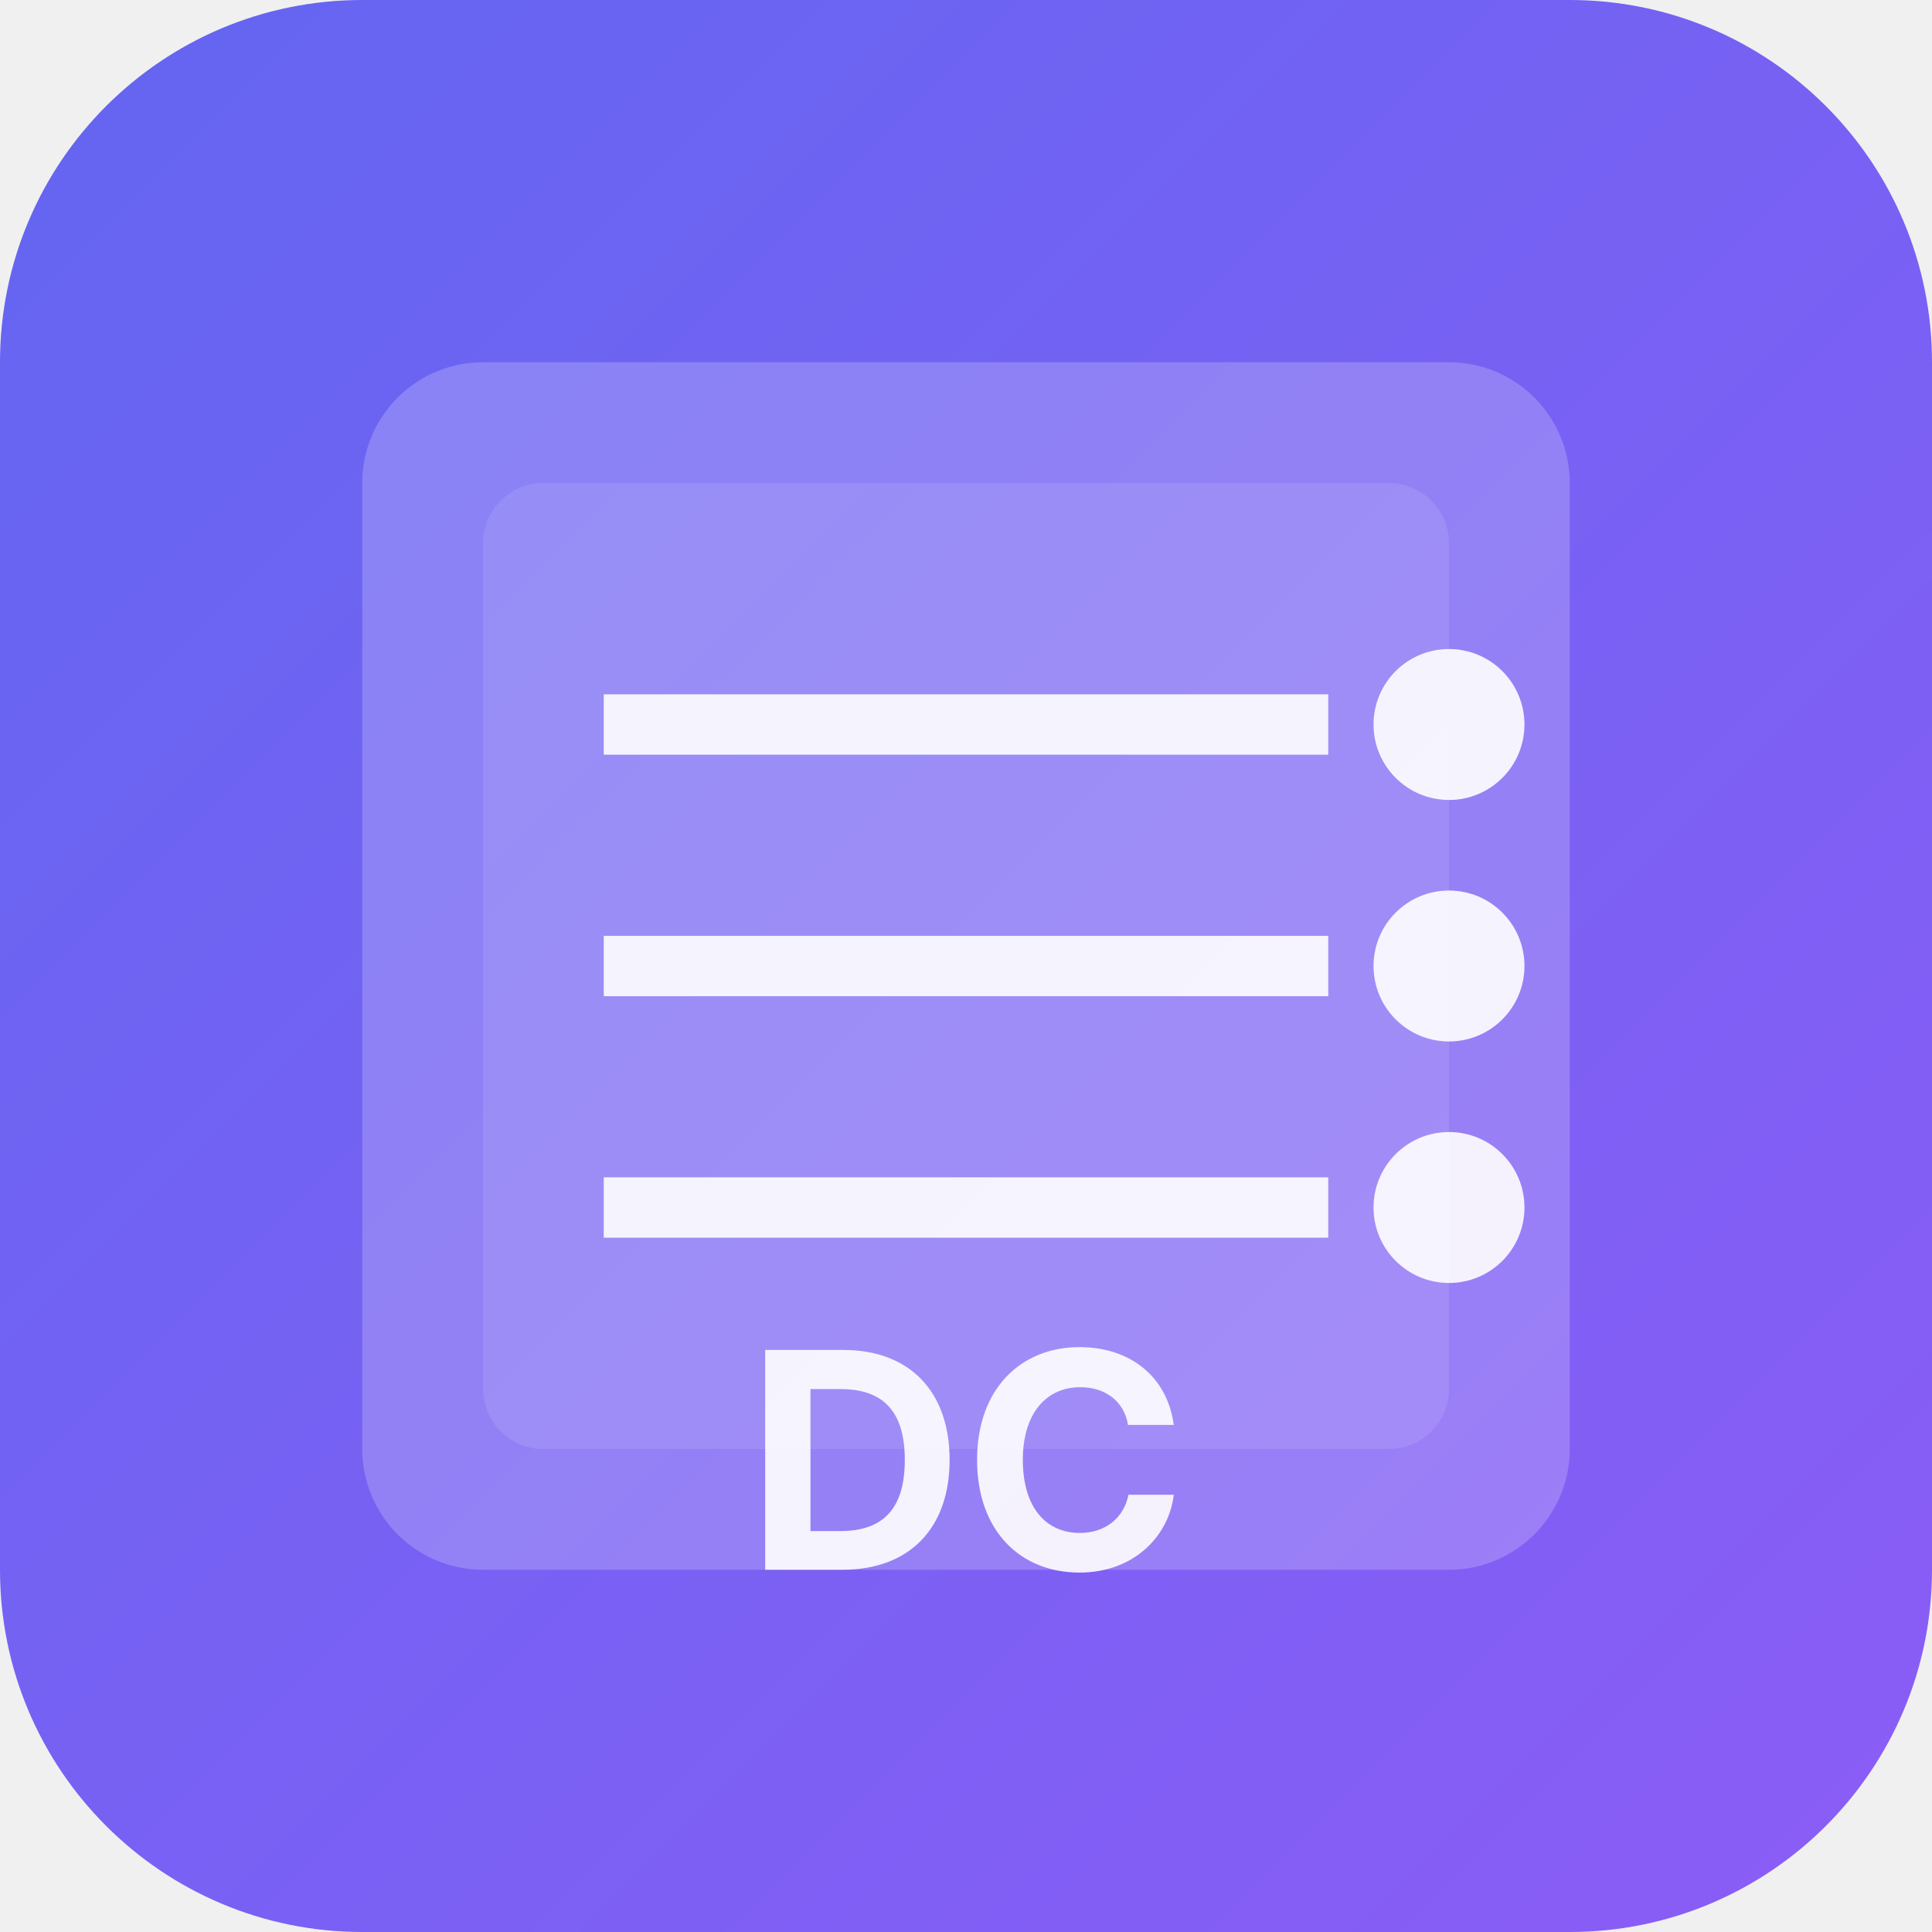
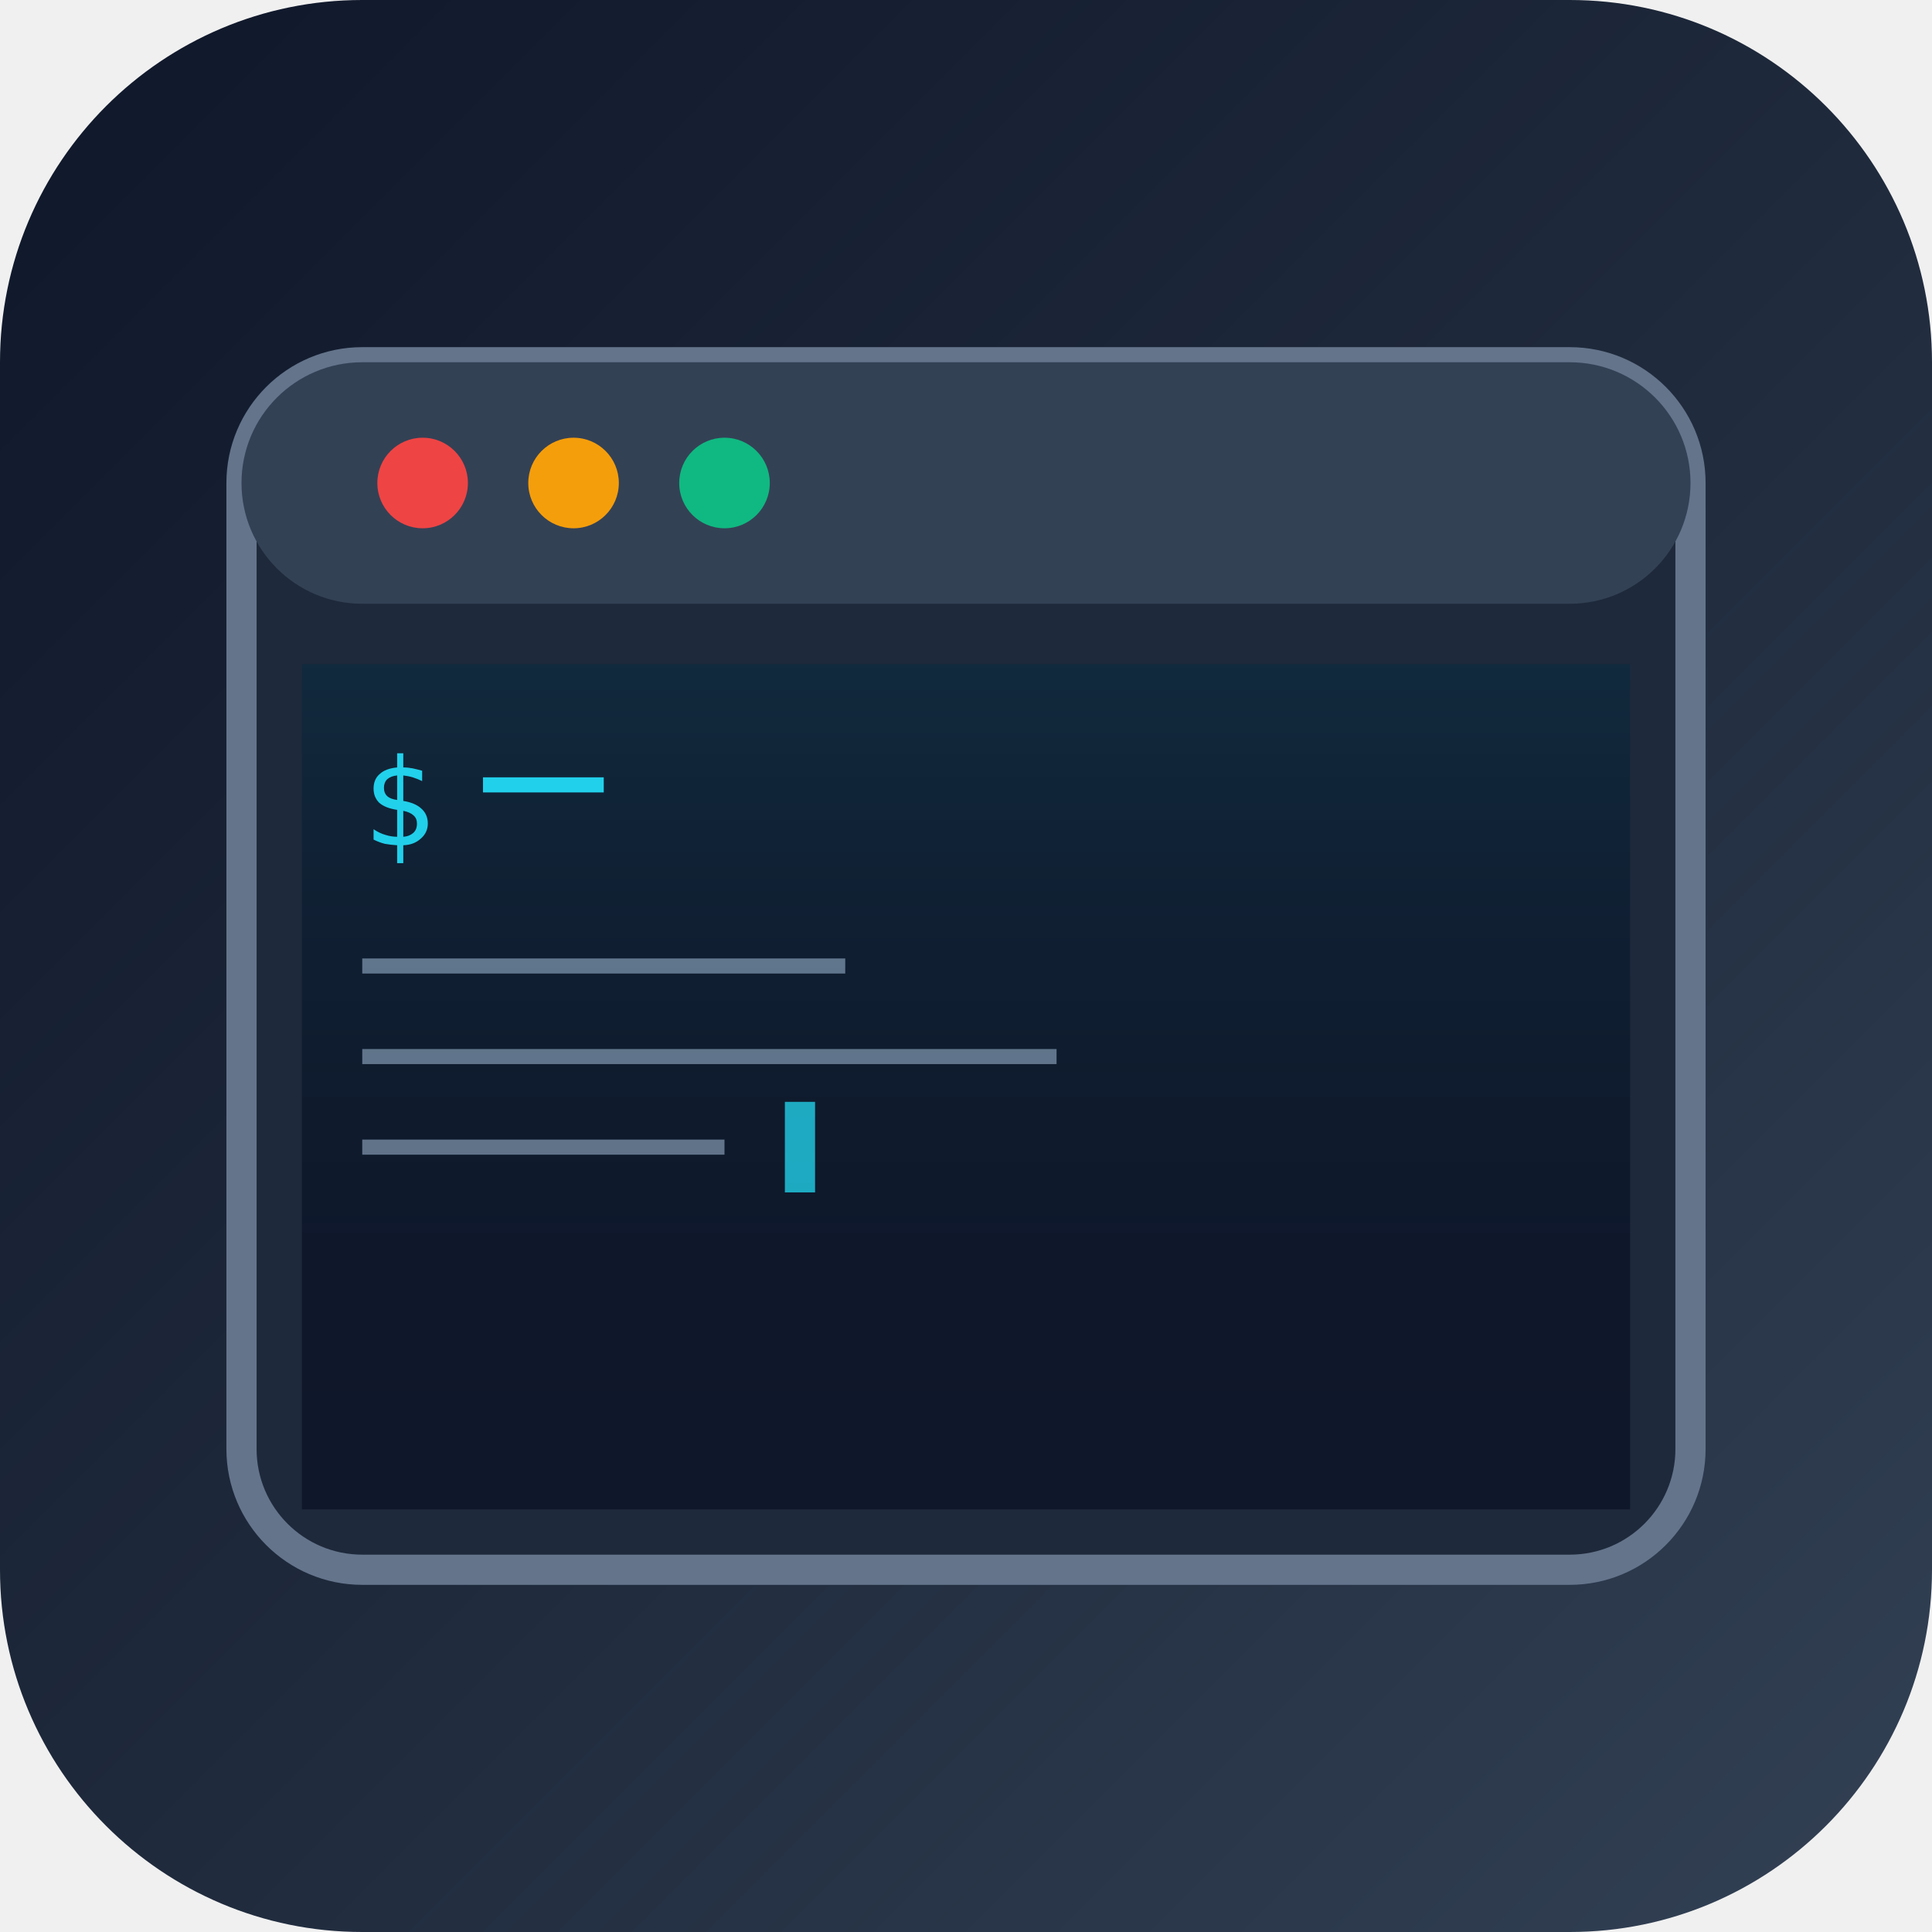
<svg xmlns="http://www.w3.org/2000/svg" viewBox="0 0 64 64" fill="none">
  <rect width="64" height="64" rx="12" fill="url(#gradient)" />
  <defs>
    <linearGradient id="gradient" x1="0" y1="0" x2="64" y2="64" gradientUnits="userSpaceOnUse">
-       <stop offset="0%" stop-color="#6366f1" />
-       <stop offset="100%" stop-color="#8b5cf6" />
+       <stop offset="0%" stop-color="#0f172a" />
+       <stop offset="50%" stop-color="#1e293b" />
+       <stop offset="100%" stop-color="#334155" />
    </linearGradient>
  </defs>
-   <rect x="12" y="12" width="40" height="40" rx="4" fill="white" opacity="0.2" />
-   <rect x="16" y="16" width="32" height="32" rx="2" fill="white" opacity="0.1" />
-   <line x1="20" y1="24" x2="44" y2="24" stroke="white" stroke-width="2" opacity="0.9" />
-   <line x1="20" y1="32" x2="44" y2="32" stroke="white" stroke-width="2" opacity="0.9" />
-   <line x1="20" y1="40" x2="44" y2="40" stroke="white" stroke-width="2" opacity="0.9" />
-   <circle cx="48" cy="24" r="2.5" fill="white" opacity="0.9" />
-   <circle cx="48" cy="32" r="2.5" fill="white" opacity="0.9" />
-   <circle cx="48" cy="40" r="2.5" fill="white" opacity="0.9" />
-   <text x="32" y="52" font-family="system-ui, -apple-system, sans-serif" font-size="10" font-weight="bold" fill="white" opacity="0.9" text-anchor="middle">DC</text>
+   <rect x="8" y="12" width="48" height="40" rx="4" fill="#1e293b" stroke="#64748b" stroke-width="1" />
+   <rect x="8" y="12" width="48" height="8" rx="4" fill="#334155" />
+   <circle cx="14" cy="16" r="1.5" fill="#ef4444" />
+   <circle cx="19" cy="16" r="1.5" fill="#f59e0b" />
+   <circle cx="24" cy="16" r="1.5" fill="#10b981" />
+   <rect x="10" y="22" width="44" height="28" fill="#0f172a" />
+   <text x="12" y="28" font-family="JetBrains Mono, monospace" font-size="4" fill="#22d3ee" font-weight="500">$</text>
+   <line x1="16" y1="26" x2="20" y2="26" stroke="#22d3ee" stroke-width="0.5" />
+   <line x1="12" y1="32" x2="28" y2="32" stroke="#64748b" stroke-width="0.5" />
+   <line x1="12" y1="35" x2="35" y2="35" stroke="#64748b" stroke-width="0.5" />
+   <line x1="12" y1="38" x2="24" y2="38" stroke="#64748b" stroke-width="0.5" />
+   <rect x="26" y="36.5" width="1" height="3" fill="#22d3ee" opacity="0.8" />
+   <rect x="10" y="22" width="44" height="28" fill="url(#terminalGlow)" opacity="0.1" />
+   <defs>
+     <linearGradient id="terminalGlow" x1="0%" y1="0%" x2="0%" y2="100%">
+       <stop offset="0%" stop-color="#22d3ee" />
+       <stop offset="100%" stop-color="transparent" />
+     </linearGradient>
+   </defs>
</svg>
